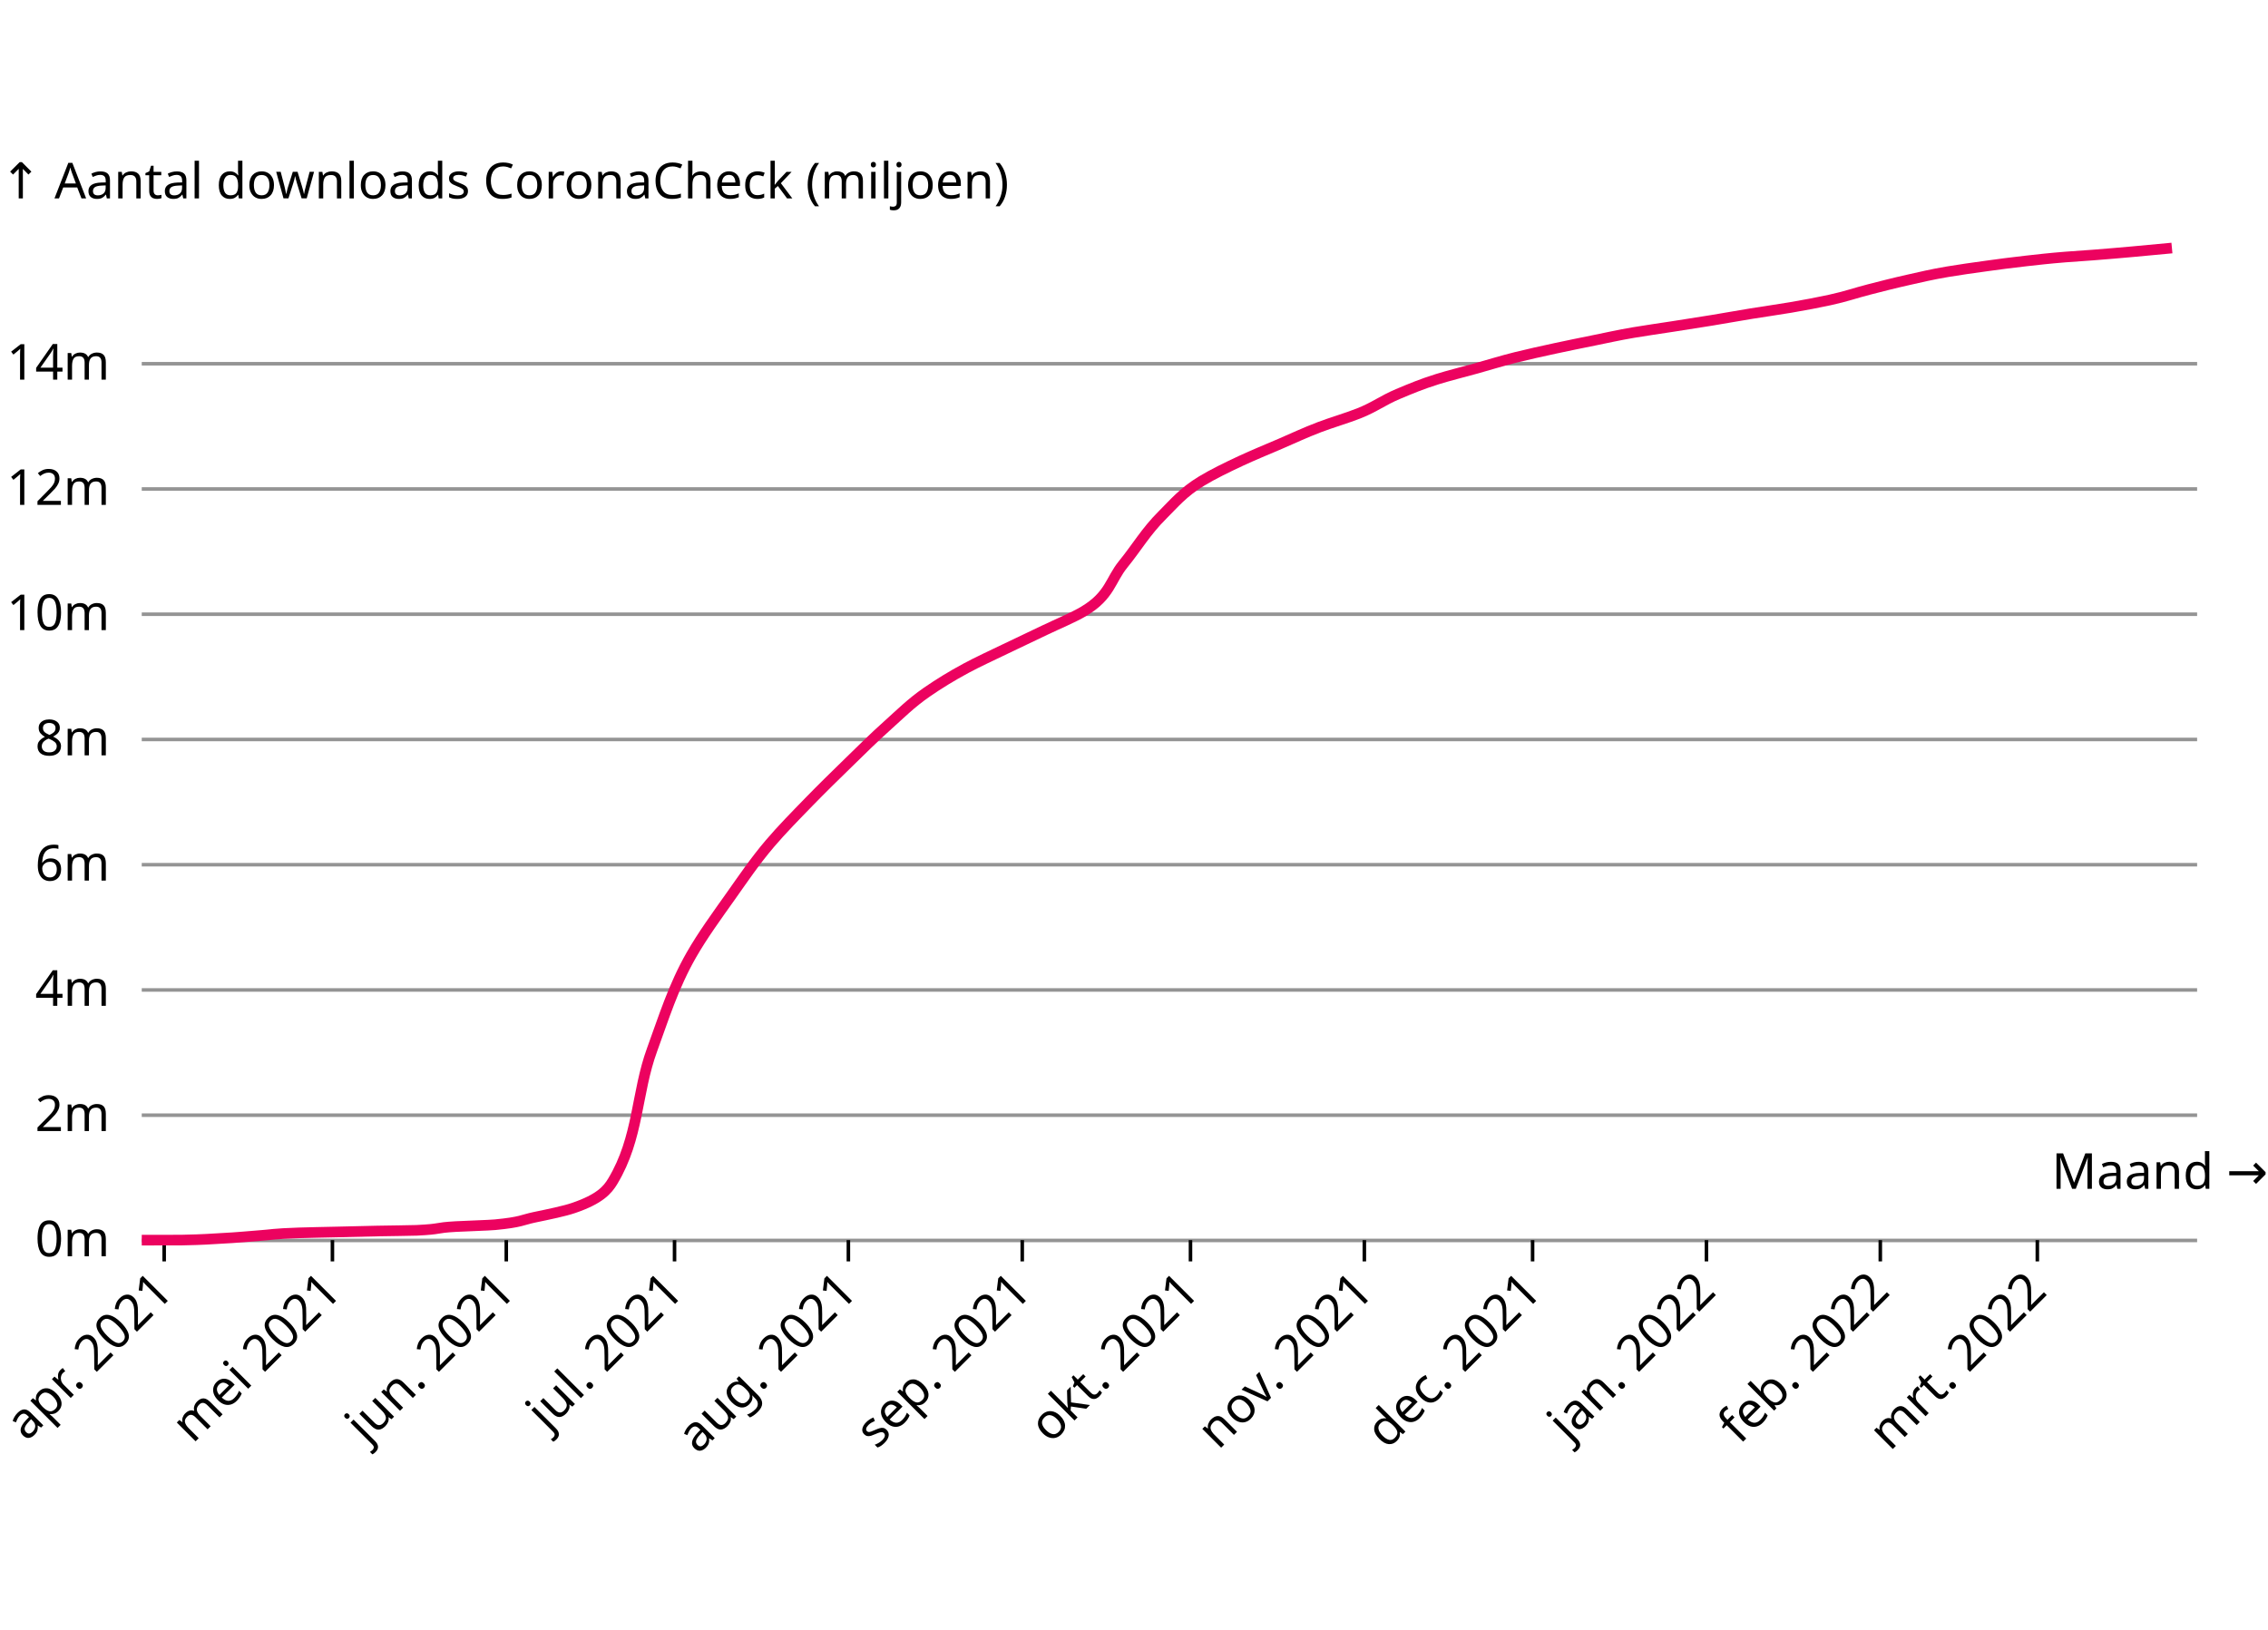
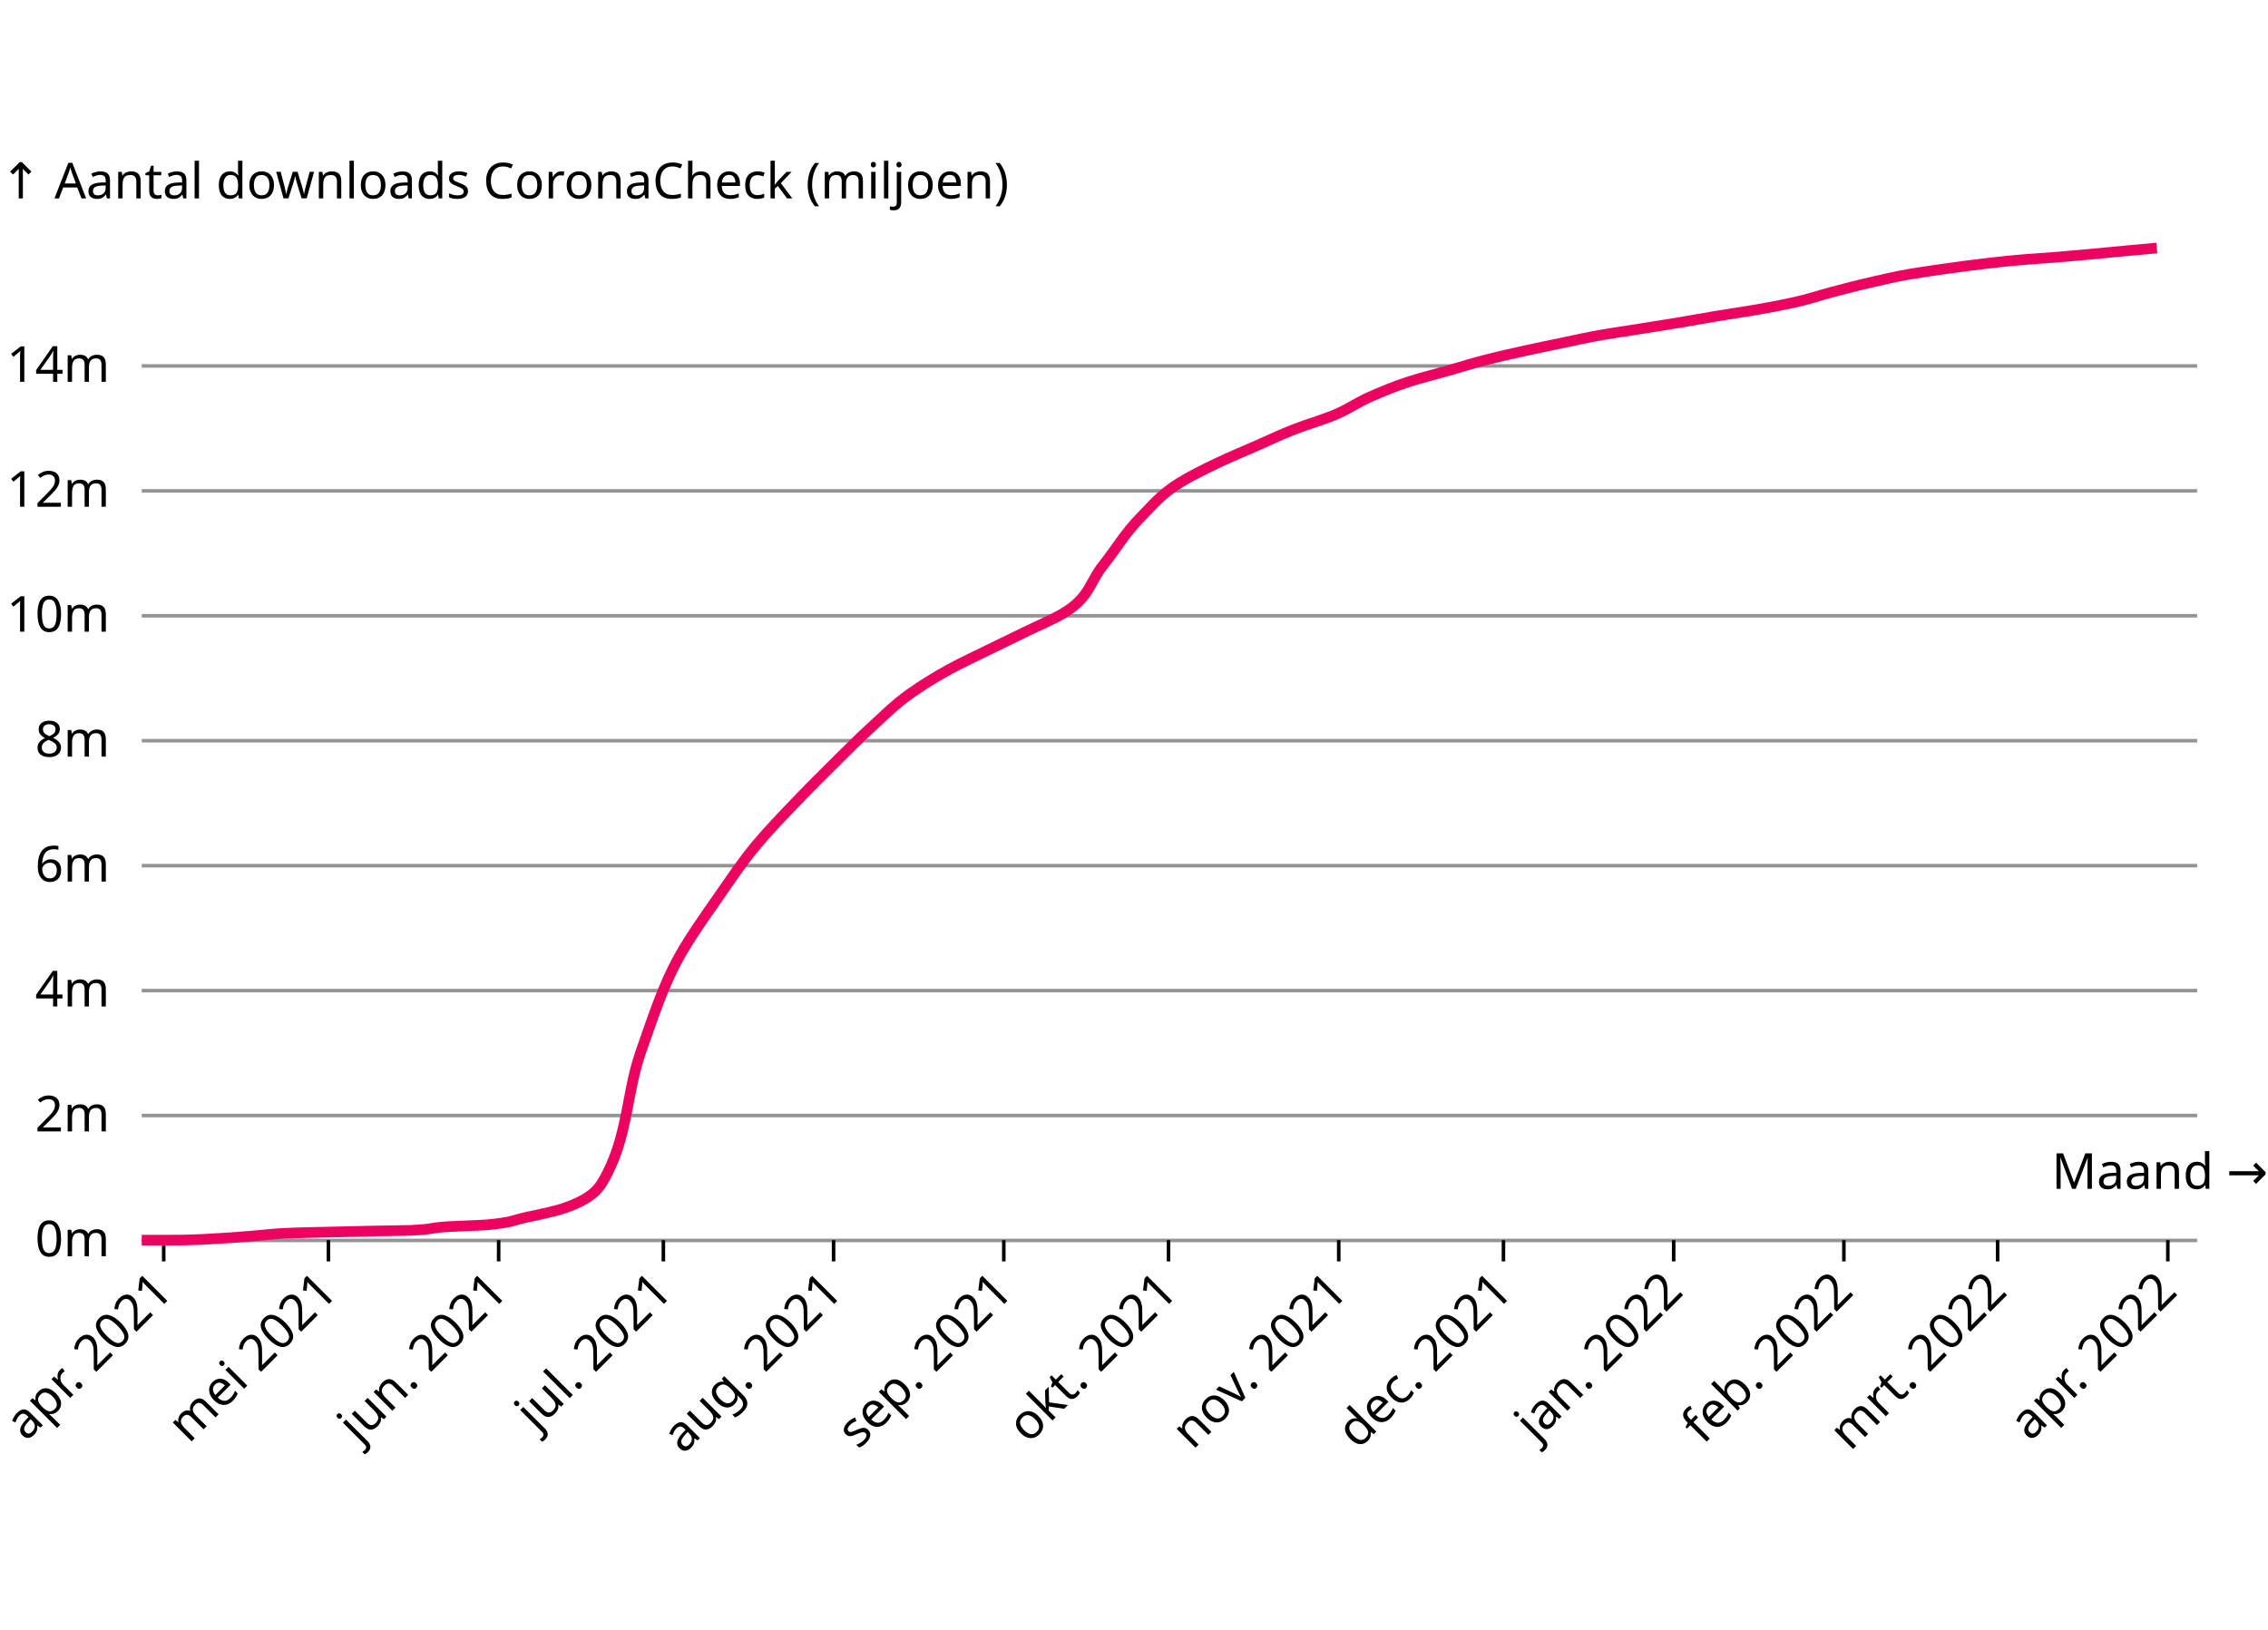
<svg xmlns="http://www.w3.org/2000/svg" class="plot" fill="currentColor" text-anchor="middle" width="640" height="460" viewBox="0 0 640 400" style="font-family: 'RO Sans', sans-serif; font-size: 14px;">
  <style>
        line[stroke-opacity] {
            stroke-opacity: 1;
            stroke: #949494;
        }
</style>
  <g transform="translate(40,0)" fill="none" text-anchor="end">
-     <g class="tick" opacity="1" transform="translate(0,320.0874)">
+     <g class="tick" opacity="1" transform="translate(0,320.0872)">
      <line stroke="currentColor" x2="0" />
      <line stroke="currentColor" x2="580" stroke-opacity="0.1" />
      <text fill="currentColor" x="-9" dy="0.32em">0m</text>
    </g>
-     <g class="tick" opacity="1" transform="translate(0,284.7403)">
+     <g class="tick" opacity="1" transform="translate(0,284.8288)">
      <line stroke="currentColor" x2="0" />
      <line stroke="currentColor" x2="580" stroke-opacity="0.1" />
      <text fill="currentColor" x="-9" dy="0.32em">2m</text>
    </g>
-     <g class="tick" opacity="1" transform="translate(0,249.3933)">
+     <g class="tick" opacity="1" transform="translate(0,249.5704)">
      <line stroke="currentColor" x2="0" />
      <line stroke="currentColor" x2="580" stroke-opacity="0.1" />
      <text fill="currentColor" x="-9" dy="0.32em">4m</text>
    </g>
-     <g class="tick" opacity="1" transform="translate(0,214.0462)">
+     <g class="tick" opacity="1" transform="translate(0,214.312)">
      <line stroke="currentColor" x2="0" />
      <line stroke="currentColor" x2="580" stroke-opacity="0.1" />
      <text fill="currentColor" x="-9" dy="0.32em">6m</text>
    </g>
-     <g class="tick" opacity="1" transform="translate(0,178.6991)">
+     <g class="tick" opacity="1" transform="translate(0,179.0536)">
      <line stroke="currentColor" x2="0" />
      <line stroke="currentColor" x2="580" stroke-opacity="0.1" />
      <text fill="currentColor" x="-9" dy="0.32em">8m</text>
    </g>
-     <g class="tick" opacity="1" transform="translate(0,143.352)">
+     <g class="tick" opacity="1" transform="translate(0,143.7952)">
      <line stroke="currentColor" x2="0" />
      <line stroke="currentColor" x2="580" stroke-opacity="0.1" />
      <text fill="currentColor" x="-9" dy="0.32em">10m</text>
    </g>
-     <g class="tick" opacity="1" transform="translate(0,108.0049)">
+     <g class="tick" opacity="1" transform="translate(0,108.5368)">
      <line stroke="currentColor" x2="0" />
      <line stroke="currentColor" x2="580" stroke-opacity="0.1" />
      <text fill="currentColor" x="-9" dy="0.32em">12m</text>
    </g>
-     <g class="tick" opacity="1" transform="translate(0,72.65783)">
+     <g class="tick" opacity="1" transform="translate(0,73.27844)">
      <line stroke="currentColor" x2="0" />
      <line stroke="currentColor" x2="580" stroke-opacity="0.1" />
      <text fill="currentColor" x="-9" dy="0.32em">14m</text>
    </g>
    <text fill="currentColor" transform="translate(-40,40)" dy="-1em" text-anchor="start">↑ Aantal downloads CoronaCheck (miljoen)</text>
  </g>
  <g transform="translate(0,320)" fill="none" text-anchor="middle">
-     <g class="tick" opacity="1" transform="translate(46.33027,0)">
+     <g class="tick" opacity="1" transform="translate(46.19766,0)">
      <line stroke="currentColor" y2="6" />
      <text fill="currentColor" dy="0.32em" transform="translate(0, 11.82843) rotate(-45)" text-anchor="end">apr. 2021</text>
    </g>
-     <g class="tick" opacity="1" transform="translate(93.80727,0)">
+     <g class="tick" opacity="1" transform="translate(92.6801,0)">
      <line stroke="currentColor" y2="6" />
      <text fill="currentColor" dy="0.32em" transform="translate(0, 11.82843) rotate(-45)" text-anchor="end">mei 2021</text>
    </g>
-     <g class="tick" opacity="1" transform="translate(142.8668,0)">
+     <g class="tick" opacity="1" transform="translate(140.7119,0)">
      <line stroke="currentColor" y2="6" />
      <text fill="currentColor" dy="0.32em" transform="translate(0, 11.82843) rotate(-45)" text-anchor="end">jun. 2021</text>
    </g>
-     <g class="tick" opacity="1" transform="translate(190.3439,0)">
+     <g class="tick" opacity="1" transform="translate(187.1944,0)">
      <line stroke="currentColor" y2="6" />
      <text fill="currentColor" dy="0.32em" transform="translate(0, 11.82843) rotate(-45)" text-anchor="end">jul. 2021</text>
    </g>
-     <g class="tick" opacity="1" transform="translate(239.4034,0)">
+     <g class="tick" opacity="1" transform="translate(235.2262,0)">
      <line stroke="currentColor" y2="6" />
      <text fill="currentColor" dy="0.32em" transform="translate(0, 11.82843) rotate(-45)" text-anchor="end">aug. 2021</text>
    </g>
-     <g class="tick" opacity="1" transform="translate(288.463,0)">
+     <g class="tick" opacity="1" transform="translate(283.2581,0)">
      <line stroke="currentColor" y2="6" />
      <text fill="currentColor" dy="0.32em" transform="translate(0, 11.82843) rotate(-45)" text-anchor="end">sep. 2021</text>
    </g>
-     <g class="tick" opacity="1" transform="translate(335.94,0)">
+     <g class="tick" opacity="1" transform="translate(329.7405,0)">
      <line stroke="currentColor" y2="6" />
      <text fill="currentColor" dy="0.32em" transform="translate(0, 11.82843) rotate(-45)" text-anchor="end">okt. 2021</text>
    </g>
-     <g class="tick" opacity="1" transform="translate(384.9996,0)">
+     <g class="tick" opacity="1" transform="translate(377.7724,0)">
      <line stroke="currentColor" y2="6" />
      <text fill="currentColor" dy="0.32em" transform="translate(0, 11.82843) rotate(-45)" text-anchor="end">nov. 2021</text>
    </g>
-     <g class="tick" opacity="1" transform="translate(432.4766,0)">
+     <g class="tick" opacity="1" transform="translate(424.2548,0)">
      <line stroke="currentColor" y2="6" />
      <text fill="currentColor" dy="0.32em" transform="translate(0, 11.82843) rotate(-45)" text-anchor="end">dec. 2021</text>
    </g>
-     <g class="tick" opacity="1" transform="translate(481.5361,0)">
+     <g class="tick" opacity="1" transform="translate(472.2867,0)">
      <line stroke="currentColor" y2="6" />
      <text fill="currentColor" dy="0.32em" transform="translate(0, 11.82843) rotate(-45)" text-anchor="end">jan. 2022</text>
    </g>
-     <g class="tick" opacity="1" transform="translate(530.5957,0)">
+     <g class="tick" opacity="1" transform="translate(520.3185,0)">
      <line stroke="currentColor" y2="6" />
      <text fill="currentColor" dy="0.32em" transform="translate(0, 11.82843) rotate(-45)" text-anchor="end">feb. 2022</text>
    </g>
-     <g class="tick" opacity="1" transform="translate(574.9076,0)">
+     <g class="tick" opacity="1" transform="translate(563.7021,0)">
      <line stroke="currentColor" y2="6" />
      <text fill="currentColor" dy="0.32em" transform="translate(0, 11.82843) rotate(-45)" text-anchor="end">mrt. 2022</text>
+     </g>
+     <g class="tick" opacity="1" transform="translate(611.734,0)">
+       <line stroke="currentColor" y2="6" />
+       <text fill="currentColor" dy="0.32em" transform="translate(0, 11.82843) rotate(-45)" text-anchor="end">apr. 2022</text>
    </g>
    <text fill="currentColor" transform="translate(640,-10)" dy="-0.32em" text-anchor="end">Maand →</text>
  </g>
  <g fill="none" stroke="#ec025f" stroke-width="3" stroke-miterlimit="1">
-     <path d="M40,320C45.462,319.997,50.924,319.994,51.078,319.99C58.463,319.835,59.035,319.68,62.156,319.525C67.572,319.255,69.434,318.986,73.234,318.716C76.831,318.461,76.927,318.206,84.312,317.951C86.844,317.863,91.684,317.776,95.39,317.689C99.07,317.602,102.049,317.515,106.468,317.428C109.758,317.363,116.196,317.299,117.546,317.234C124.931,316.88,122.354,316.526,128.624,316.173C131.697,315.999,137.864,315.826,139.702,315.652C147.087,314.955,147.426,314.258,150.78,313.561C155.013,312.681,159.284,311.801,161.858,310.921C169.243,308.396,171.427,305.871,172.936,303.346C180.321,290.98,179.489,278.615,184.014,266.25C187.274,257.338,189.992,248.425,195.092,239.513C198.246,234.001,202.261,228.488,206.17,222.976C209.687,218.014,213.024,213.052,217.247,208.09C220.605,204.145,224.487,200.2,228.325,196.256C231.892,192.59,235.633,188.924,239.403,185.258C243.025,181.737,246.538,178.216,250.481,174.695C253.977,171.573,257.038,168.452,261.559,165.33C264.821,163.079,268.448,160.827,272.637,158.576C276.008,156.765,279.97,154.953,283.715,153.142C287.358,151.38,291.125,149.618,294.793,147.856C298.511,146.07,302.886,144.284,305.871,142.498C313.257,138.08,313.339,133.662,316.949,129.244C320.732,124.615,323.363,119.987,328.027,115.358C331.255,112.154,333.813,108.951,339.105,105.748C342.237,103.852,346.119,101.956,350.183,100.06C353.612,98.46,357.535,96.861,361.261,95.261C364.922,93.69,368.206,92.118,372.339,90.547C375.735,89.256,380.171,87.965,383.417,86.674C388.002,84.85,390.161,83.026,394.495,81.202C397.812,79.806,401.096,78.411,405.573,77.015C408.846,75.994,412.978,74.974,416.651,73.953C420.363,72.922,423.578,71.891,427.729,70.859C431.116,70.018,434.917,69.176,438.807,68.334C442.337,67.57,446.104,66.806,449.885,66.042C453.497,65.312,456.687,64.583,460.963,63.853C464.3,63.283,468.39,62.713,472.041,62.143C475.777,61.56,479.55,60.977,483.119,60.394C486.955,59.767,490.343,59.14,494.197,58.514C497.752,57.935,501.881,57.357,505.275,56.779C509.411,56.074,513.101,55.369,516.353,54.665C520.914,53.676,523.56,52.687,527.431,51.698C530.974,50.793,534.446,49.888,538.509,48.983C541.938,48.219,545.033,47.455,549.587,46.692C552.84,46.146,556.647,45.6,560.664,45.054C564.117,44.585,567.488,44.116,571.742,43.647C575.088,43.278,578.186,42.909,582.82,42.54C585.208,42.35,588.243,42.16,590.733,41.97C594.824,41.658,598.284,41.346,601.811,41.034C605.706,40.689,609.297,40.345,612.889,40" />
+     <path d="M40,320C45.347,319.997,50.695,319.994,50.846,319.99C58.077,319.835,58.637,319.681,61.692,319.526C66.995,319.257,68.818,318.988,72.538,318.719C76.059,318.465,76.153,318.21,83.384,317.956C85.863,317.869,90.601,317.782,94.23,317.694C97.832,317.608,100.749,317.521,105.075,317.434C108.297,317.37,114.6,317.305,115.921,317.241C123.152,316.888,120.629,316.535,126.767,316.182C129.776,316.009,135.814,315.836,137.613,315.663C144.844,314.968,145.176,314.273,148.459,313.577C152.604,312.7,156.785,311.822,159.305,310.944C166.536,308.425,168.674,305.906,170.151,303.388C177.381,291.053,176.567,278.719,180.997,266.385C184.189,257.495,186.85,248.605,191.843,239.715C194.931,234.216,198.862,228.718,202.689,223.219C206.133,218.27,209.4,213.32,213.534,208.371C216.822,204.436,220.622,200.501,224.38,196.566C227.872,192.909,231.535,189.253,235.226,185.596C238.772,182.084,242.211,178.571,246.072,175.059C249.495,171.946,252.491,168.832,256.918,165.718C260.111,163.473,263.662,161.227,267.764,158.981C271.064,157.174,274.943,155.367,278.61,153.56C282.176,151.803,285.865,150.046,289.456,148.288C293.096,146.507,297.379,144.725,300.302,142.944C307.532,138.537,307.613,134.13,311.148,129.723C314.851,125.106,317.427,120.488,321.993,115.871C325.153,112.676,327.658,109.481,332.839,106.286C335.906,104.394,339.706,102.503,343.685,100.612C347.042,99.016,350.883,97.421,354.531,95.825C358.115,94.258,361.331,92.69,365.377,91.123C368.701,89.835,373.045,88.547,376.223,87.259C380.712,85.44,382.826,83.621,387.069,81.802C390.316,80.409,393.531,79.017,397.915,77.624C401.119,76.607,405.164,75.589,408.761,74.571C412.395,73.542,415.543,72.513,419.607,71.484C422.923,70.645,426.644,69.805,430.452,68.966C433.909,68.204,437.597,67.442,441.298,66.68C444.835,65.952,447.958,65.223,452.144,64.495C455.412,63.927,459.416,63.359,462.99,62.79C466.648,62.209,470.342,61.627,473.836,61.045C477.592,60.42,480.909,59.795,484.682,59.17C488.163,58.593,492.205,58.016,495.528,57.439C499.577,56.736,503.191,56.033,506.374,55.33C510.84,54.344,513.43,53.358,517.22,52.371C520.689,51.469,524.088,50.566,528.066,49.663C531.423,48.901,534.453,48.139,538.912,47.377C542.097,46.833,545.824,46.288,549.757,45.744C553.138,45.276,556.438,44.808,560.603,44.34C563.879,43.973,566.912,43.605,571.449,43.237C573.787,43.047,576.758,42.858,579.196,42.668C583.201,42.357,586.589,42.045,590.042,41.734C593.855,41.39,597.168,41.046,600.888,40.703C603.422,40.468,606.029,40.234,608.635,40" />
  </g>
</svg>
